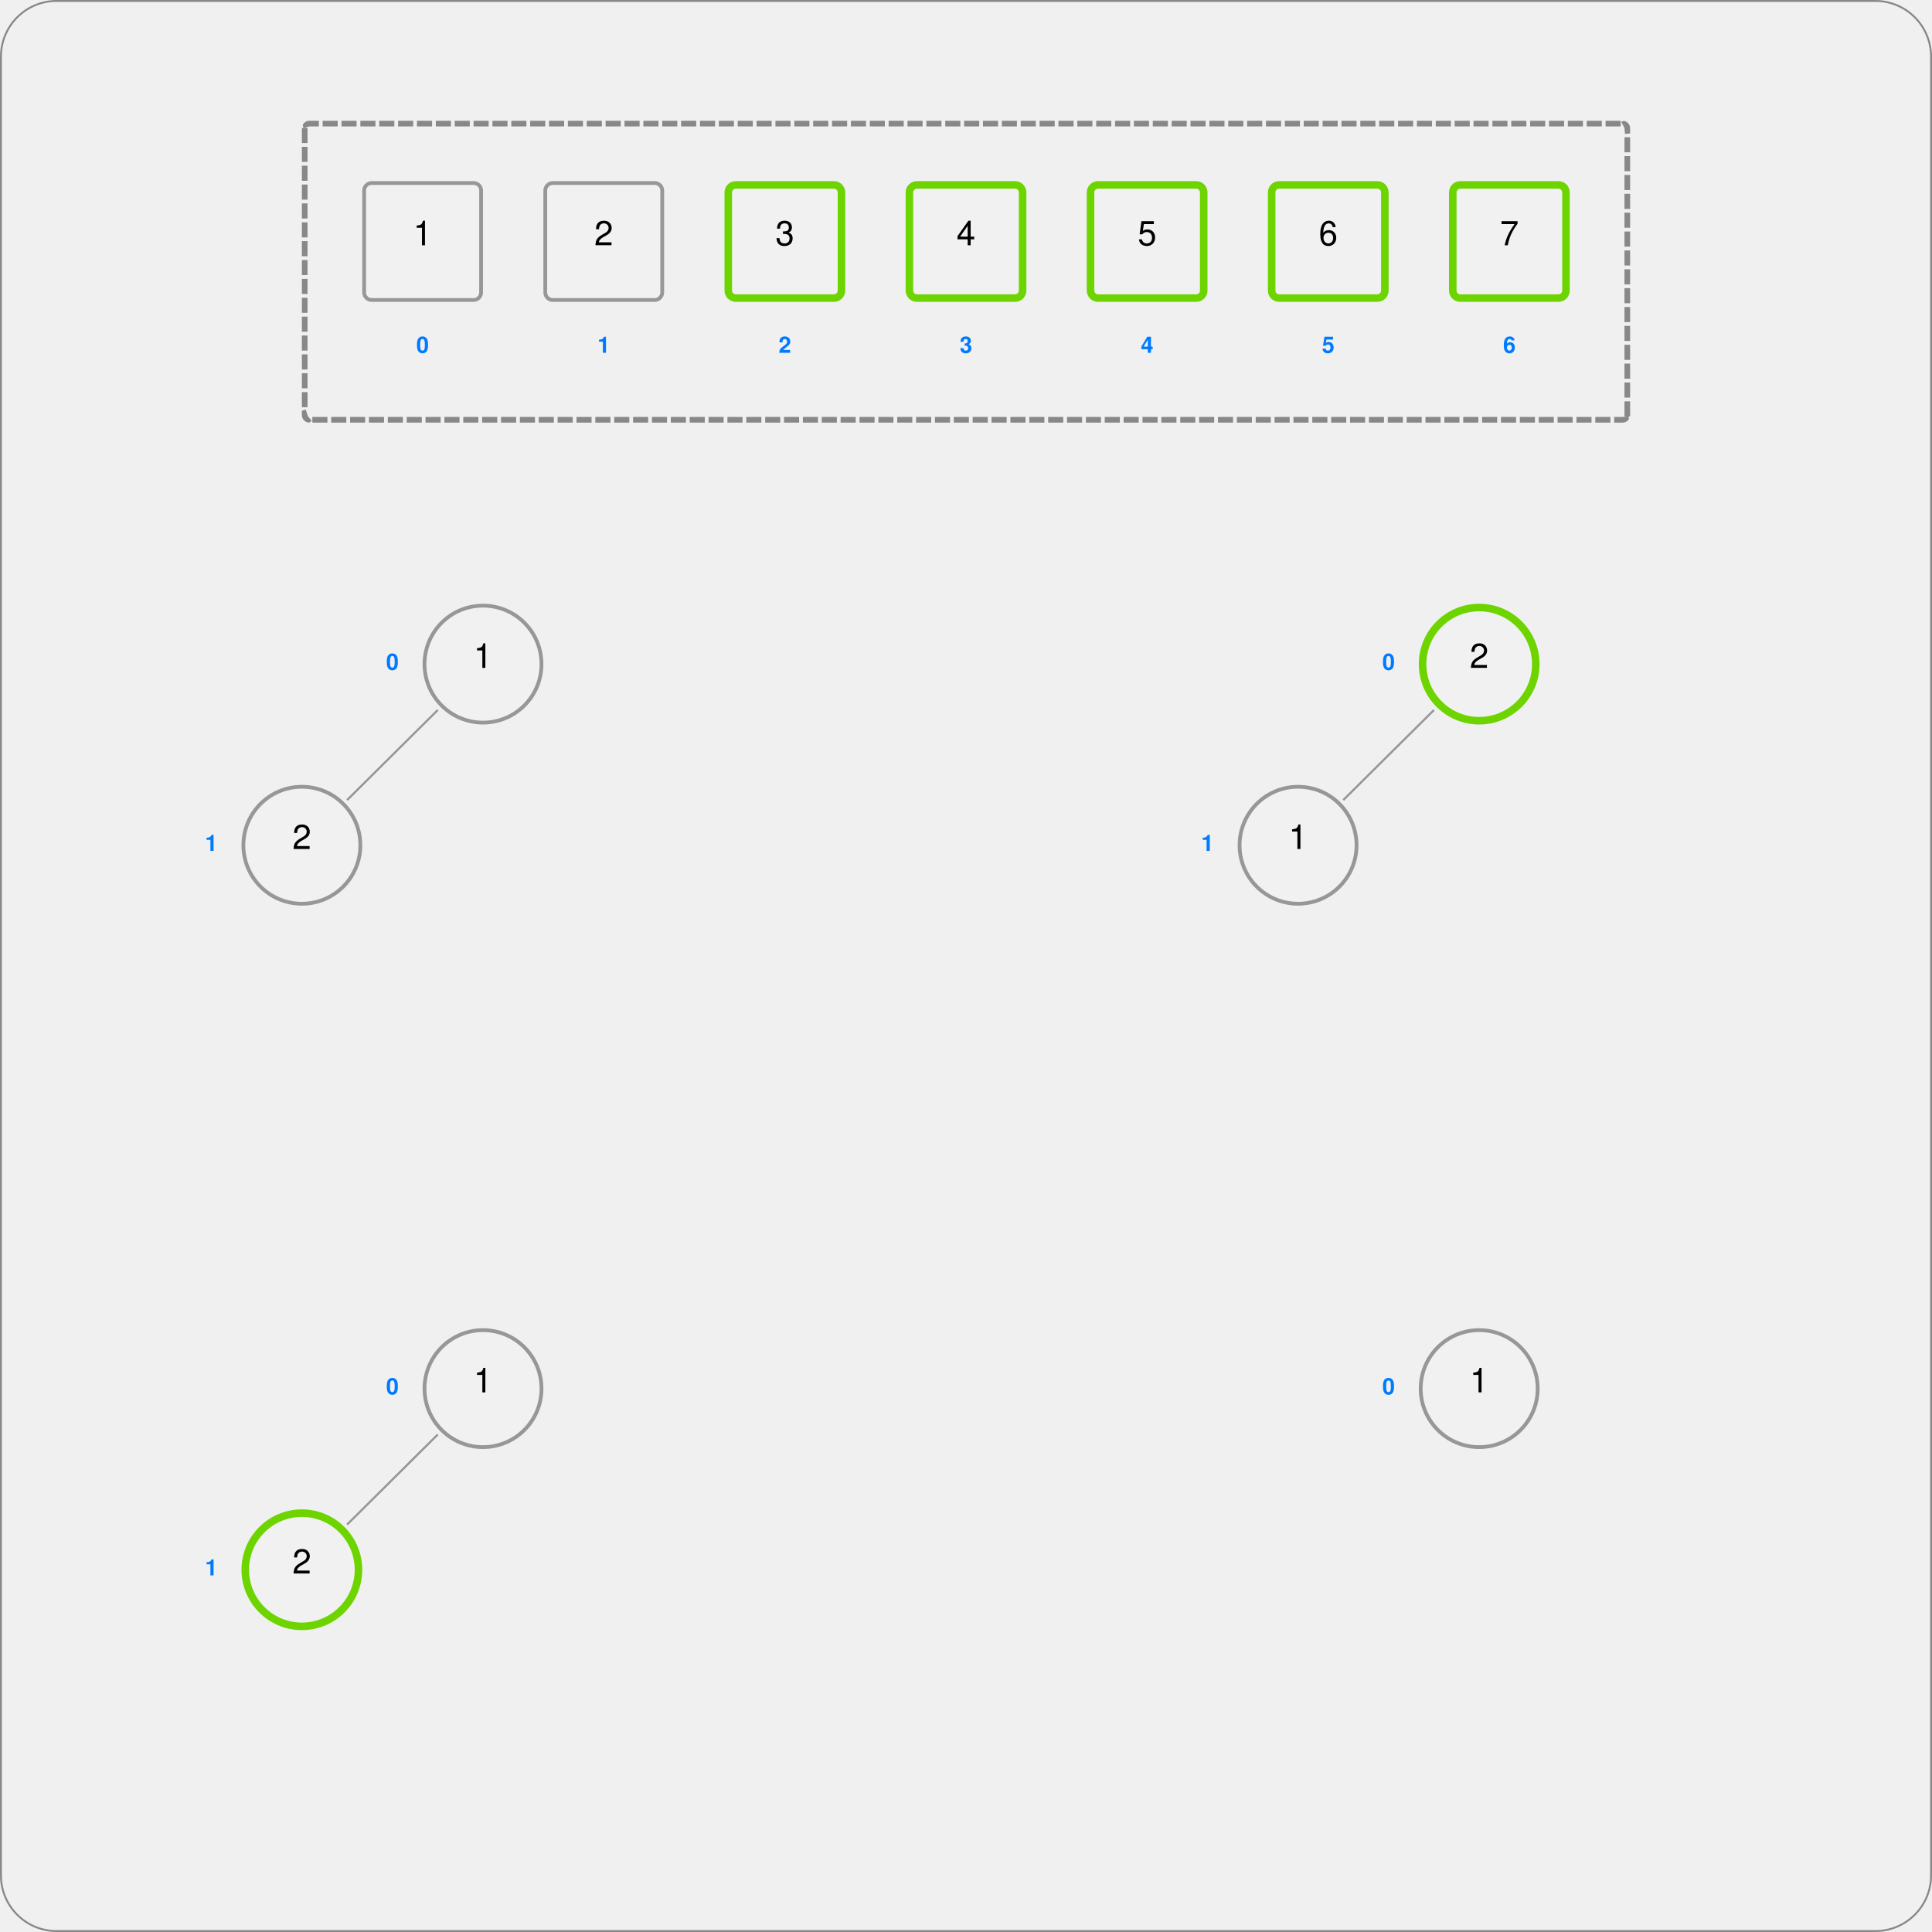
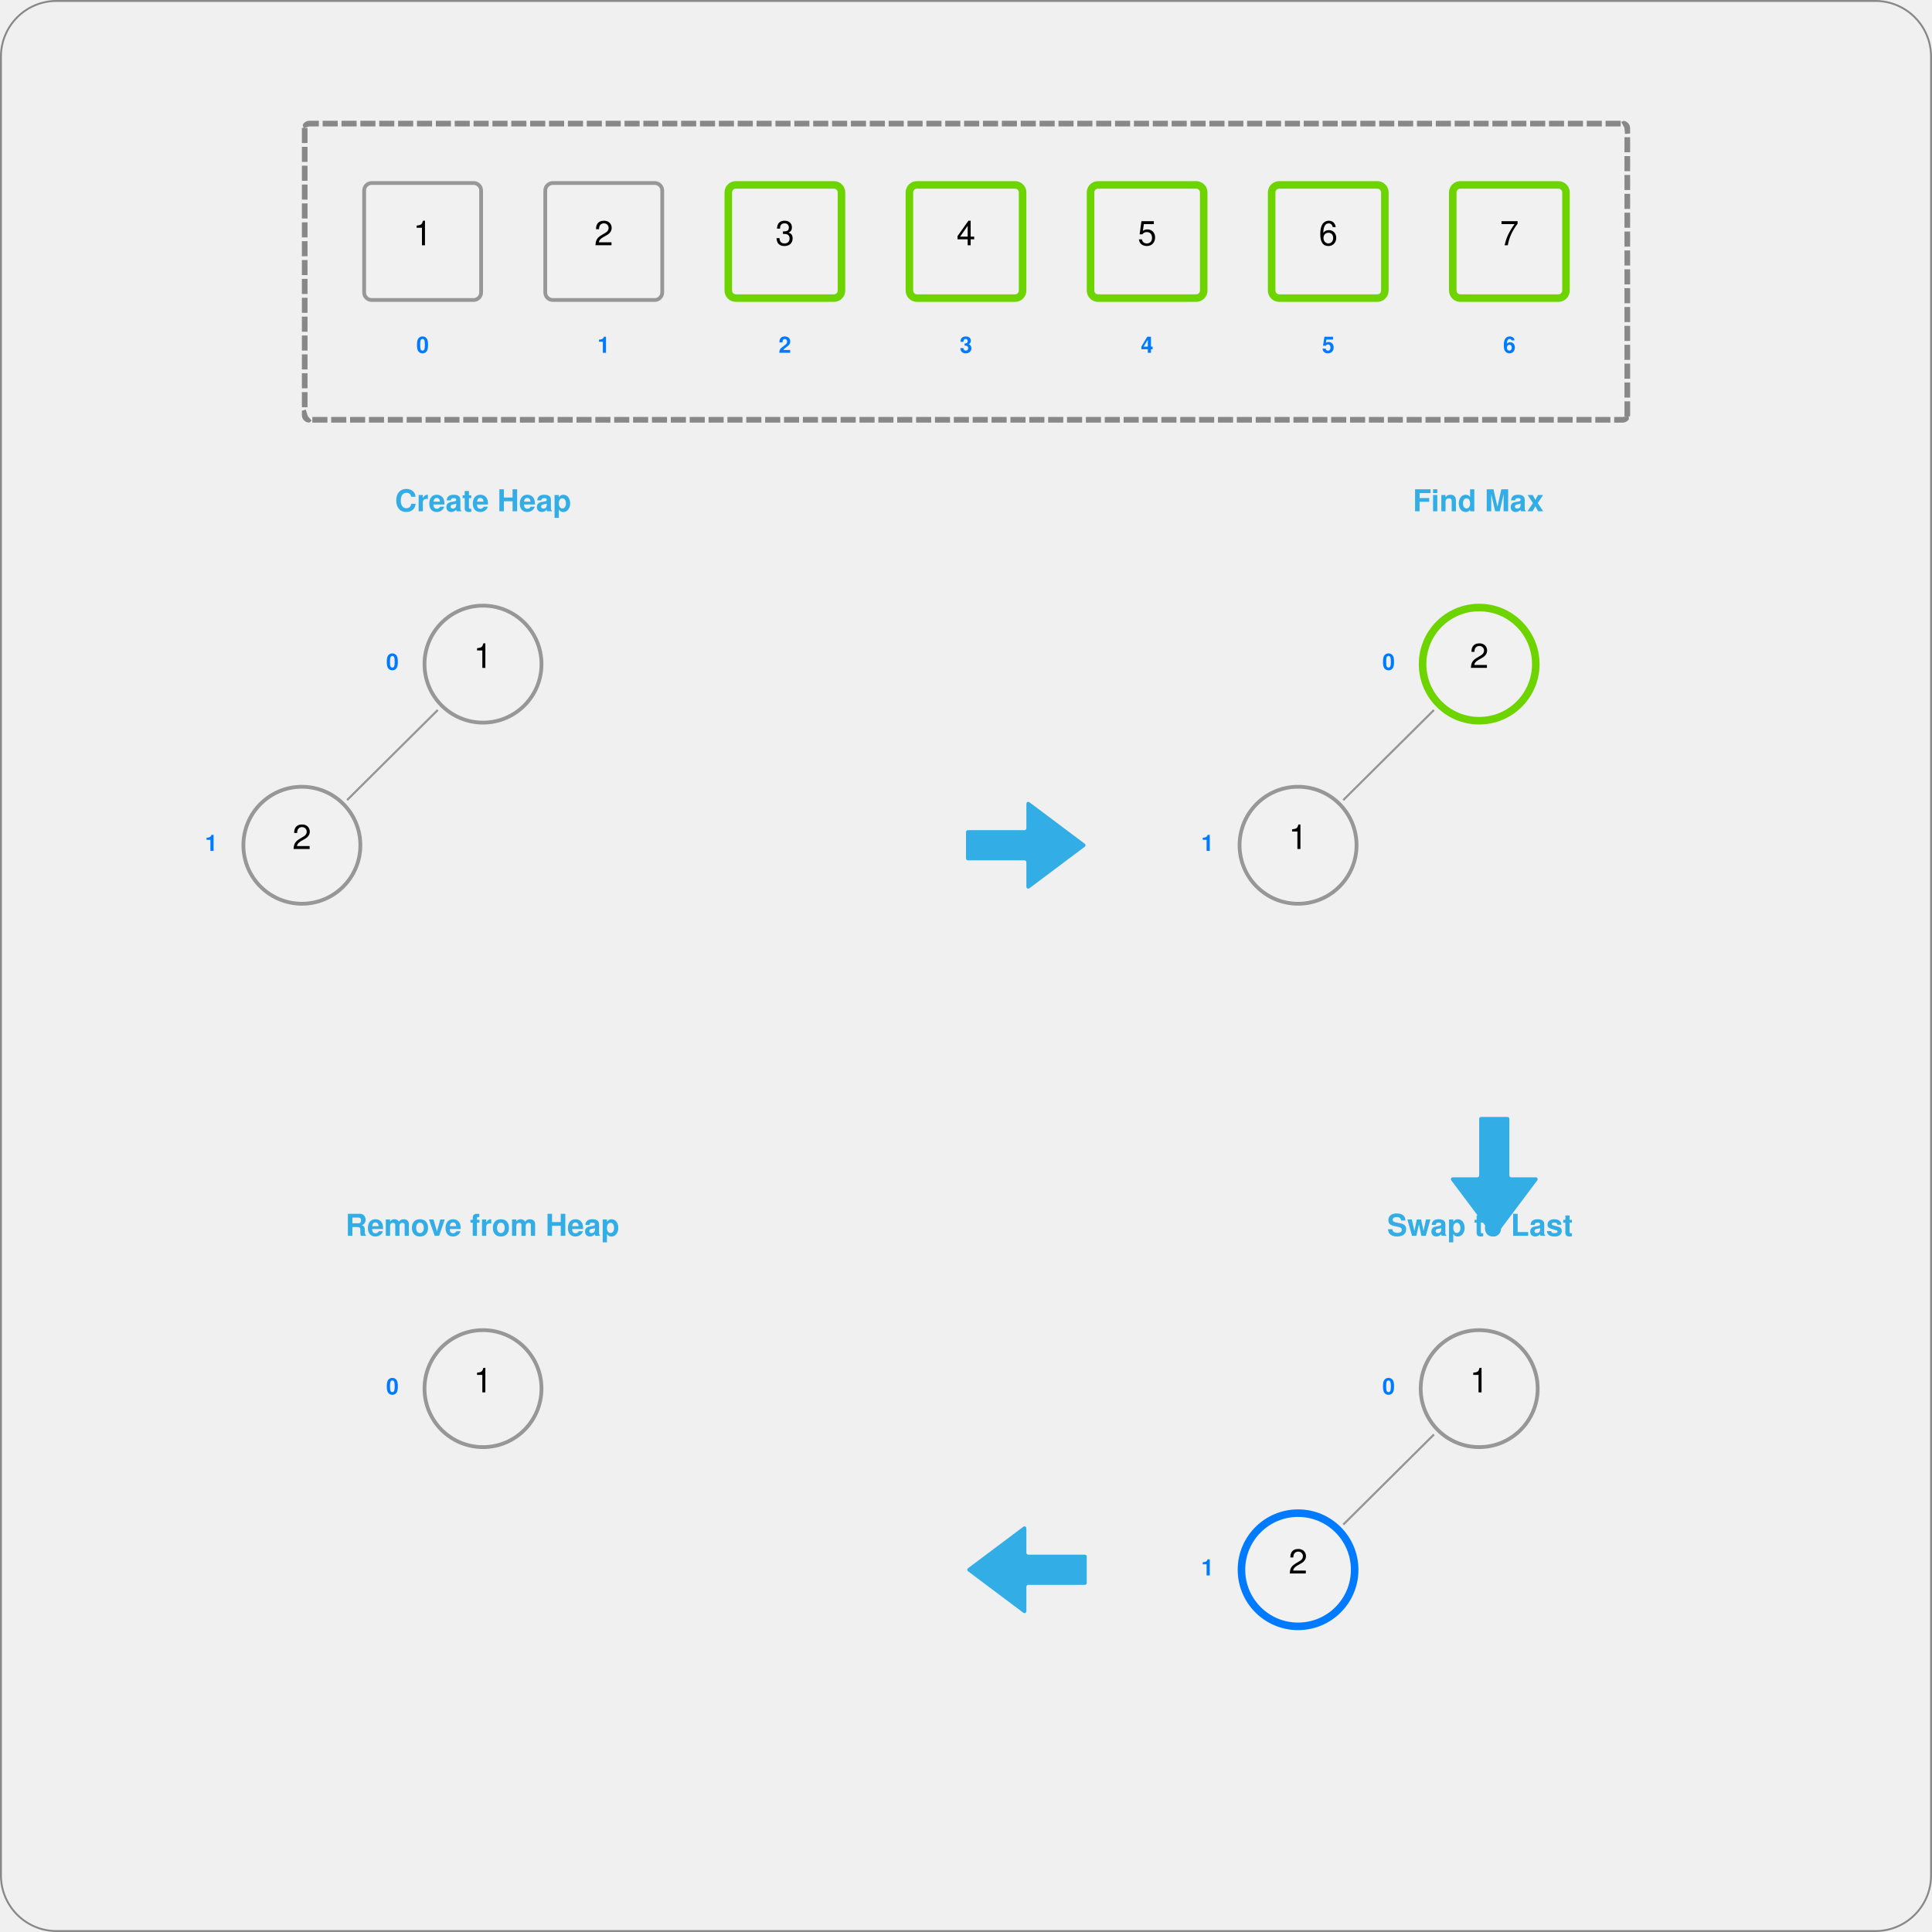
<svg xmlns="http://www.w3.org/2000/svg" xmlns:xlink="http://www.w3.org/1999/xlink" width="1024px" height="1024px" viewBox="0 0 1024 1024" version="1.1">
  <defs>
    <path d="M30,0 L994,0 C1010.569,-3.55271368e-15 1024,13.431 1024,30 L1024,994 C1024,1010.569 1010.569,1024 994,1024 L30,1024 C13.431,1024 0,1010.569 0,994 L0,30 C-3.55271368e-15,13.431 13.431,3.55271368e-15 30,0 Z" id="path-1" />
    <rect id="path-2" x="160" y="64" width="704" height="160" rx="4" />
    <mask id="mask-3" maskContentUnits="userSpaceOnUse" maskUnits="objectBoundingBox" x="0" y="0" width="704" height="160" fill="white">
      <use xlink:href="#path-2" />
    </mask>
    <path d="M0,0 L64,0 L64,64 L0,64 L0,0 Z" id="path-4" />
    <path d="M0,0 L64,0 L64,64 L0,64 L0,0 Z" id="path-5" />
    <path d="M0,0 L64,0 L64,64 L0,64 L0,0 Z" id="path-6" />
    <path d="M0,0 L64,0 L64,64 L0,64 L0,0 Z" id="path-7" />
    <path d="M0,0 L64,0 L64,64 L0,64 L0,0 Z" id="path-8" />
    <path d="M0,0 L64,0 L64,64 L0,64 L0,0 Z" id="path-9" />
    <path d="M0,0 L64,0 L64,64 L0,64 L0,0 Z" id="path-10" />
    <path d="M0,0 L64,0 L64,64 L0,64 L0,0 Z" id="path-11" />
    <path d="M0,0 L64,0 L64,64 L0,64 L0,0 Z" id="path-12" />
    <path d="M0,0 L64,0 L64,64 L0,64 L0,0 Z" id="path-13" />
    <path d="M0,0 L64,0 L64,64 L0,64 L0,0 Z" id="path-14" />
    <path d="M0,0 L64,0 L64,64 L0,64 L0,0 Z" id="path-15" />
    <path d="M0,0 L64,0 L64,64 L0,64 L0,0 Z" id="path-16" />
    <path d="M0,0 L64,0 L64,64 L0,64 L0,0 Z" id="path-17" />
  </defs>
  <g id="HeapSort-06" stroke="none" fill="none" xlink:href="#path-1">
    <path stroke="#888888" stroke-width="1" d="M994,0.5 C1002.146,0.5 1009.521,3.802 1014.86,9.14 C1020.198,14.479 1023.5,21.854 1023.5,30 L1023.5,994 C1023.5,1002.146 1020.198,1009.521 1014.86,1014.86 C1009.521,1020.198 1002.146,1023.5 994,1023.5 L30,1023.5 C21.854,1023.5 14.479,1020.198 9.14,1014.86 C3.802,1009.521 0.5,1002.146 0.5,994 L0.5,30 C0.5,21.854 3.802,14.479 9.14,9.14 C14.479,3.802 21.854,0.5 30,0.5 L994,0.5 Z" stroke-linejoin="square" />
    <use id="Rectangle" stroke="#888888" mask="url(#mask-3)" stroke-width="6" stroke-linecap="square" stroke-dasharray="2,8" xlink:href="#path-2" />
    <g id="cell" transform="translate(288, 96)" xlink:href="#path-4">
      <rect id="Rectangle" stroke="#979797" stroke-width="2" fill="#F1F1F1" fill-rule="evenodd" x="1" y="1" width="62" height="62" rx="4" />
      <text id="number" font-family="Helvetica" font-size="18" font-weight="normal" fill="#000000">
        <tspan x="26.995" y="34">2</tspan>
      </text>
    </g>
    <g id="cell" transform="translate(192, 96)" xlink:href="#path-5">
      <rect id="Rectangle" stroke="#979797" stroke-width="2" fill="#F1F1F1" fill-rule="evenodd" x="1" y="1" width="62" height="62" rx="4" />
      <text id="number" font-family="Helvetica" font-size="18" font-weight="normal" fill="#000000">
        <tspan x="26.995" y="34">1</tspan>
      </text>
    </g>
    <g id="cell" transform="translate(384, 96)" xlink:href="#path-6">
      <rect id="Rectangle" stroke="#6DD400" stroke-width="4" fill="#F1F1F1" fill-rule="evenodd" x="2" y="2" width="60" height="60" rx="4" />
      <text id="number" font-family="Helvetica" font-size="18" font-weight="normal" fill="#000000">
        <tspan x="26.995" y="34">3</tspan>
      </text>
    </g>
    <g id="cell" transform="translate(480, 96)" xlink:href="#path-7">
      <rect id="Rectangle" stroke="#6DD400" stroke-width="4" fill="#F1F1F1" fill-rule="evenodd" x="2" y="2" width="60" height="60" rx="4" />
      <text id="number" font-family="Helvetica" font-size="18" font-weight="normal" fill="#000000">
        <tspan x="26.995" y="34">4</tspan>
      </text>
    </g>
    <g id="cell" transform="translate(576, 96)" xlink:href="#path-8">
      <rect id="Rectangle" stroke="#6DD400" stroke-width="4" fill="#F1F1F1" fill-rule="evenodd" x="2" y="2" width="60" height="60" rx="4" />
      <text id="number" font-family="Helvetica" font-size="18" font-weight="normal" fill="#000000">
        <tspan x="26.995" y="34">5</tspan>
      </text>
    </g>
    <g id="cell" transform="translate(672, 96)" xlink:href="#path-9">
      <rect id="Rectangle" stroke="#6DD400" stroke-width="4" fill="#F1F1F1" fill-rule="evenodd" x="2" y="2" width="60" height="60" rx="4" />
      <text id="number" font-family="Helvetica" font-size="18" font-weight="normal" fill="#000000">
        <tspan x="26.995" y="34">6</tspan>
      </text>
    </g>
    <g id="cell" transform="translate(768, 96)" xlink:href="#path-10">
      <rect id="Rectangle" stroke="#6DD400" stroke-width="4" fill="#F1F1F1" fill-rule="evenodd" x="2" y="2" width="60" height="60" rx="4" />
      <text id="number" font-family="Helvetica" font-size="18" font-weight="normal" fill="#000000">
        <tspan x="26.995" y="34">7</tspan>
      </text>
    </g>
    <text id="0" font-family="Helvetica-Bold, Helvetica" font-size="12" font-weight="bold" fill="#007AFF">
      <tspan x="220.663" y="187">0</tspan>
    </text>
    <text id="0" font-family="Helvetica-Bold, Helvetica" font-size="12" font-weight="bold" fill="#007AFF">
      <tspan x="204.663" y="355">0</tspan>
    </text>
    <text id="1" font-family="Helvetica-Bold, Helvetica" font-size="12" font-weight="bold" fill="#007AFF">
      <tspan x="108.663" y="451">1</tspan>
    </text>
    <text id="1" font-family="Helvetica-Bold, Helvetica" font-size="12" font-weight="bold" fill="#007AFF">
      <tspan x="316.663" y="187">1</tspan>
    </text>
    <text id="2" font-family="Helvetica-Bold, Helvetica" font-size="12" font-weight="bold" fill="#007AFF">
      <tspan x="412.663" y="187">2</tspan>
    </text>
    <text id="3" font-family="Helvetica-Bold, Helvetica" font-size="12" font-weight="bold" fill="#007AFF">
      <tspan x="508.663" y="187">3</tspan>
    </text>
    <text id="4" font-family="Helvetica-Bold, Helvetica" font-size="12" font-weight="bold" fill="#007AFF">
      <tspan x="604.663" y="187">4</tspan>
    </text>
    <text id="6" font-family="Helvetica-Bold, Helvetica" font-size="12" font-weight="bold" fill="#007AFF">
      <tspan x="796.663" y="187">6</tspan>
    </text>
    <text id="5" font-family="Helvetica-Bold, Helvetica" font-size="12" font-weight="bold" fill="#007AFF">
      <tspan x="700.663" y="187">5</tspan>
    </text>
    <g id="node" transform="translate(224, 320)" xlink:href="#path-11">
      <rect id="Rectangle" stroke="#979797" stroke-width="2" fill="#F1F1F1" fill-rule="evenodd" x="1" y="1" width="62" height="62" rx="31" />
      <text id="number" font-family="Helvetica" font-size="18" font-weight="normal" fill="#000000">
        <tspan x="26.995" y="34">1</tspan>
      </text>
    </g>
    <g id="node" transform="translate(128, 416)" xlink:href="#path-12">
      <rect id="Rectangle" stroke="#979797" stroke-width="2" fill="#F1F1F1" fill-rule="evenodd" x="1" y="1" width="62" height="62" rx="31" />
      <text id="number" font-family="Helvetica" font-size="18" font-weight="normal" fill="#000000">
        <tspan x="26.995" y="34">2</tspan>
      </text>
    </g>
    <line x1="232" y1="376.342" x2="184" y2="424.019" id="Path" stroke="#979797" stroke-width="1" />
    <line x1="232" y1="376.342" x2="184" y2="424.019" id="Path" stroke="#979797" stroke-width="1" />
    <text id="0" font-family="Helvetica-Bold, Helvetica" font-size="12" font-weight="bold" fill="#007AFF">
-       <tspan x="204.663" y="739">0</tspan>
+       <tspan x="732.663" y="739">0</tspan>
    </text>
    <text id="1" font-family="Helvetica-Bold, Helvetica" font-size="12" font-weight="bold" fill="#007AFF">
-       <tspan x="108.663" y="835">1</tspan>
+       <tspan x="636.663" y="835">1</tspan>
    </text>
-     <g id="node" transform="translate(224, 704)" xlink:href="#path-13">
+     <g id="node" transform="translate(752, 704)" xlink:href="#path-13">
      <rect id="Rectangle" stroke="#979797" stroke-width="2" fill="#F1F1F1" fill-rule="evenodd" x="1" y="1" width="62" height="62" rx="31" />
      <text id="number" font-family="Helvetica" font-size="18" font-weight="normal" fill="#000000">
        <tspan x="26.995" y="34">1</tspan>
      </text>
    </g>
-     <g id="node" transform="translate(128, 800)" xlink:href="#path-14">
-       <rect id="Rectangle" stroke="#6DD400" stroke-width="4" fill="#F1F1F1" fill-rule="evenodd" x="2" y="2" width="60" height="60" rx="30" />
+     <g id="node" transform="translate(656, 800)" xlink:href="#path-14">
+       <rect id="Rectangle" stroke="#007AFF" stroke-width="4" fill="#F1F1F1" fill-rule="evenodd" x="2" y="2" width="60" height="60" rx="30" />
      <text id="number" font-family="Helvetica" font-size="18" font-weight="normal" fill="#000000">
        <tspan x="26.995" y="34">2</tspan>
      </text>
    </g>
-     <line x1="232" y1="760.342" x2="184" y2="808.019" id="Path" stroke="#979797" stroke-width="1" />
-     <line x1="232" y1="760.342" x2="184" y2="808.019" id="Path" stroke="#979797" stroke-width="1" />
+     <line x1="760" y1="760.342" x2="712" y2="808.019" id="Path" stroke="#979797" stroke-width="1" />
+     <line x1="760" y1="760.342" x2="712" y2="808.019" id="Path" stroke="#979797" stroke-width="1" />
    <text id="0" font-family="Helvetica-Bold, Helvetica" font-size="12" font-weight="bold" fill="#007AFF">
-       <tspan x="732.663" y="739">0</tspan>
+       <tspan x="204.663" y="739">0</tspan>
    </text>
-     <g id="node" transform="translate(752, 704)" xlink:href="#path-15">
+     <g id="node" transform="translate(224, 704)" xlink:href="#path-15">
      <rect id="Rectangle" stroke="#979797" stroke-width="2" fill="#F1F1F1" fill-rule="evenodd" x="1" y="1" width="62" height="62" rx="31" />
      <text id="number" font-family="Helvetica" font-size="18" font-weight="normal" fill="#000000">
        <tspan x="26.995" y="34">1</tspan>
      </text>
    </g>
    <text id="0" font-family="Helvetica-Bold, Helvetica" font-size="12" font-weight="bold" fill="#007AFF">
      <tspan x="732.663" y="355">0</tspan>
    </text>
    <text id="1" font-family="Helvetica-Bold, Helvetica" font-size="12" font-weight="bold" fill="#007AFF">
      <tspan x="636.663" y="451">1</tspan>
    </text>
    <g id="node" transform="translate(752, 320)" xlink:href="#path-16">
      <rect id="Rectangle" stroke="#6DD400" stroke-width="4" fill="#F1F1F1" fill-rule="evenodd" x="2" y="2" width="60" height="60" rx="30" />
      <text id="number" font-family="Helvetica" font-size="18" font-weight="normal" fill="#000000">
        <tspan x="26.995" y="34">2</tspan>
      </text>
    </g>
    <g id="node" transform="translate(656, 416)" xlink:href="#path-17">
      <rect id="Rectangle" stroke="#979797" stroke-width="2" fill="#F1F1F1" fill-rule="evenodd" x="1" y="1" width="62" height="62" rx="31" />
      <text id="number" font-family="Helvetica" font-size="18" font-weight="normal" fill="#000000">
        <tspan x="26.995" y="34">1</tspan>
      </text>
    </g>
    <line x1="760" y1="376.342" x2="712" y2="424.019" id="Path" stroke="#979797" stroke-width="1" />
    <line x1="760" y1="376.342" x2="712" y2="424.019" id="Path" stroke="#979797" stroke-width="1" />
+     <text id="Swap-to-Last" font-family="Helvetica-Bold, Helvetica" font-size="16" font-weight="bold" fill="#32ADE6">
+       <tspan x="735.16" y="655">Swap to Last</tspan>
+     </text>
+     <text id="Create-Heap" font-family="Helvetica-Bold, Helvetica" font-size="16" font-weight="bold" fill="#32ADE6">
+       <tspan x="209.312" y="271">Create Heap</tspan>
+     </text>
+     <text id="Remove-from-Heap" font-family="Helvetica-Bold, Helvetica" font-size="16" font-weight="bold" fill="#32ADE6">
+       <tspan x="183.09" y="655">Remove from Heap</tspan>
+     </text>
+     <text id="Find-Max" font-family="Helvetica-Bold, Helvetica" font-size="16" font-weight="bold" fill="#32ADE6">
+       <tspan x="748.832" y="271">Find Max</tspan>
+     </text>
+     <path d="M513,440 L543,440 C543.552,440 544,439.552 544,439 L544,426 C544,425.448 544.448,425 545,425 C545.216,425 545.427,425.07 545.6,425.2 L574.933,447.2 C575.375,447.531 575.465,448.158 575.133,448.6 C575.076,448.676 575.009,448.743 574.933,448.8 L545.6,470.8 C545.158,471.131 544.531,471.042 544.2,470.6 C544.07,470.427 544,470.216 544,470 L544,457 C544,456.448 543.552,456 543,456 L513,456 C512.448,456 512,455.552 512,455 L512,441 C512,440.448 512.448,440 513,440 Z" id="Path" fill="#32ADE6" fill-rule="evenodd" />
+     <path d="M761,616 L791,616 C791.552,616 792,615.552 792,615 L792,602 C792,601.448 792.448,601 793,601 C793.216,601 793.427,601.07 793.6,601.2 L822.933,623.2 C823.375,623.531 823.465,624.158 823.133,624.6 C823.076,624.676 823.009,624.743 822.933,624.8 L793.6,646.8 C793.158,647.131 792.531,647.042 792.2,646.6 C792.07,646.427 792,646.216 792,646 L792,633 C792,632.448 791.552,632 791,632 L761,632 C760.448,632 760,631.552 760,631 L760,617 C760,616.448 760.448,616 761,616 Z" id="Path" fill="#32ADE6" fill-rule="evenodd" transform="translate(792, 624) rotate(90) translate(-792, -624)" />
+     <path d="M513,824 L543,824 C543.552,824 544,823.552 544,823 L544,810 C544,809.448 544.448,809 545,809 C545.216,809 545.427,809.07 545.6,809.2 L574.933,831.2 C575.375,831.531 575.465,832.158 575.133,832.6 C575.076,832.676 575.009,832.743 574.933,832.8 L545.6,854.8 C545.158,855.131 544.531,855.042 544.2,854.6 C544.07,854.427 544,854.216 544,854 L544,841 C544,840.448 543.552,840 543,840 L513,840 C512.448,840 512,839.552 512,839 L512,825 C512,824.448 512.448,824 513,824 Z" id="Path" fill="#32ADE6" fill-rule="evenodd" transform="translate(544, 832) scale(-1, 1) translate(-544, -832)" />
  </g>
</svg>
